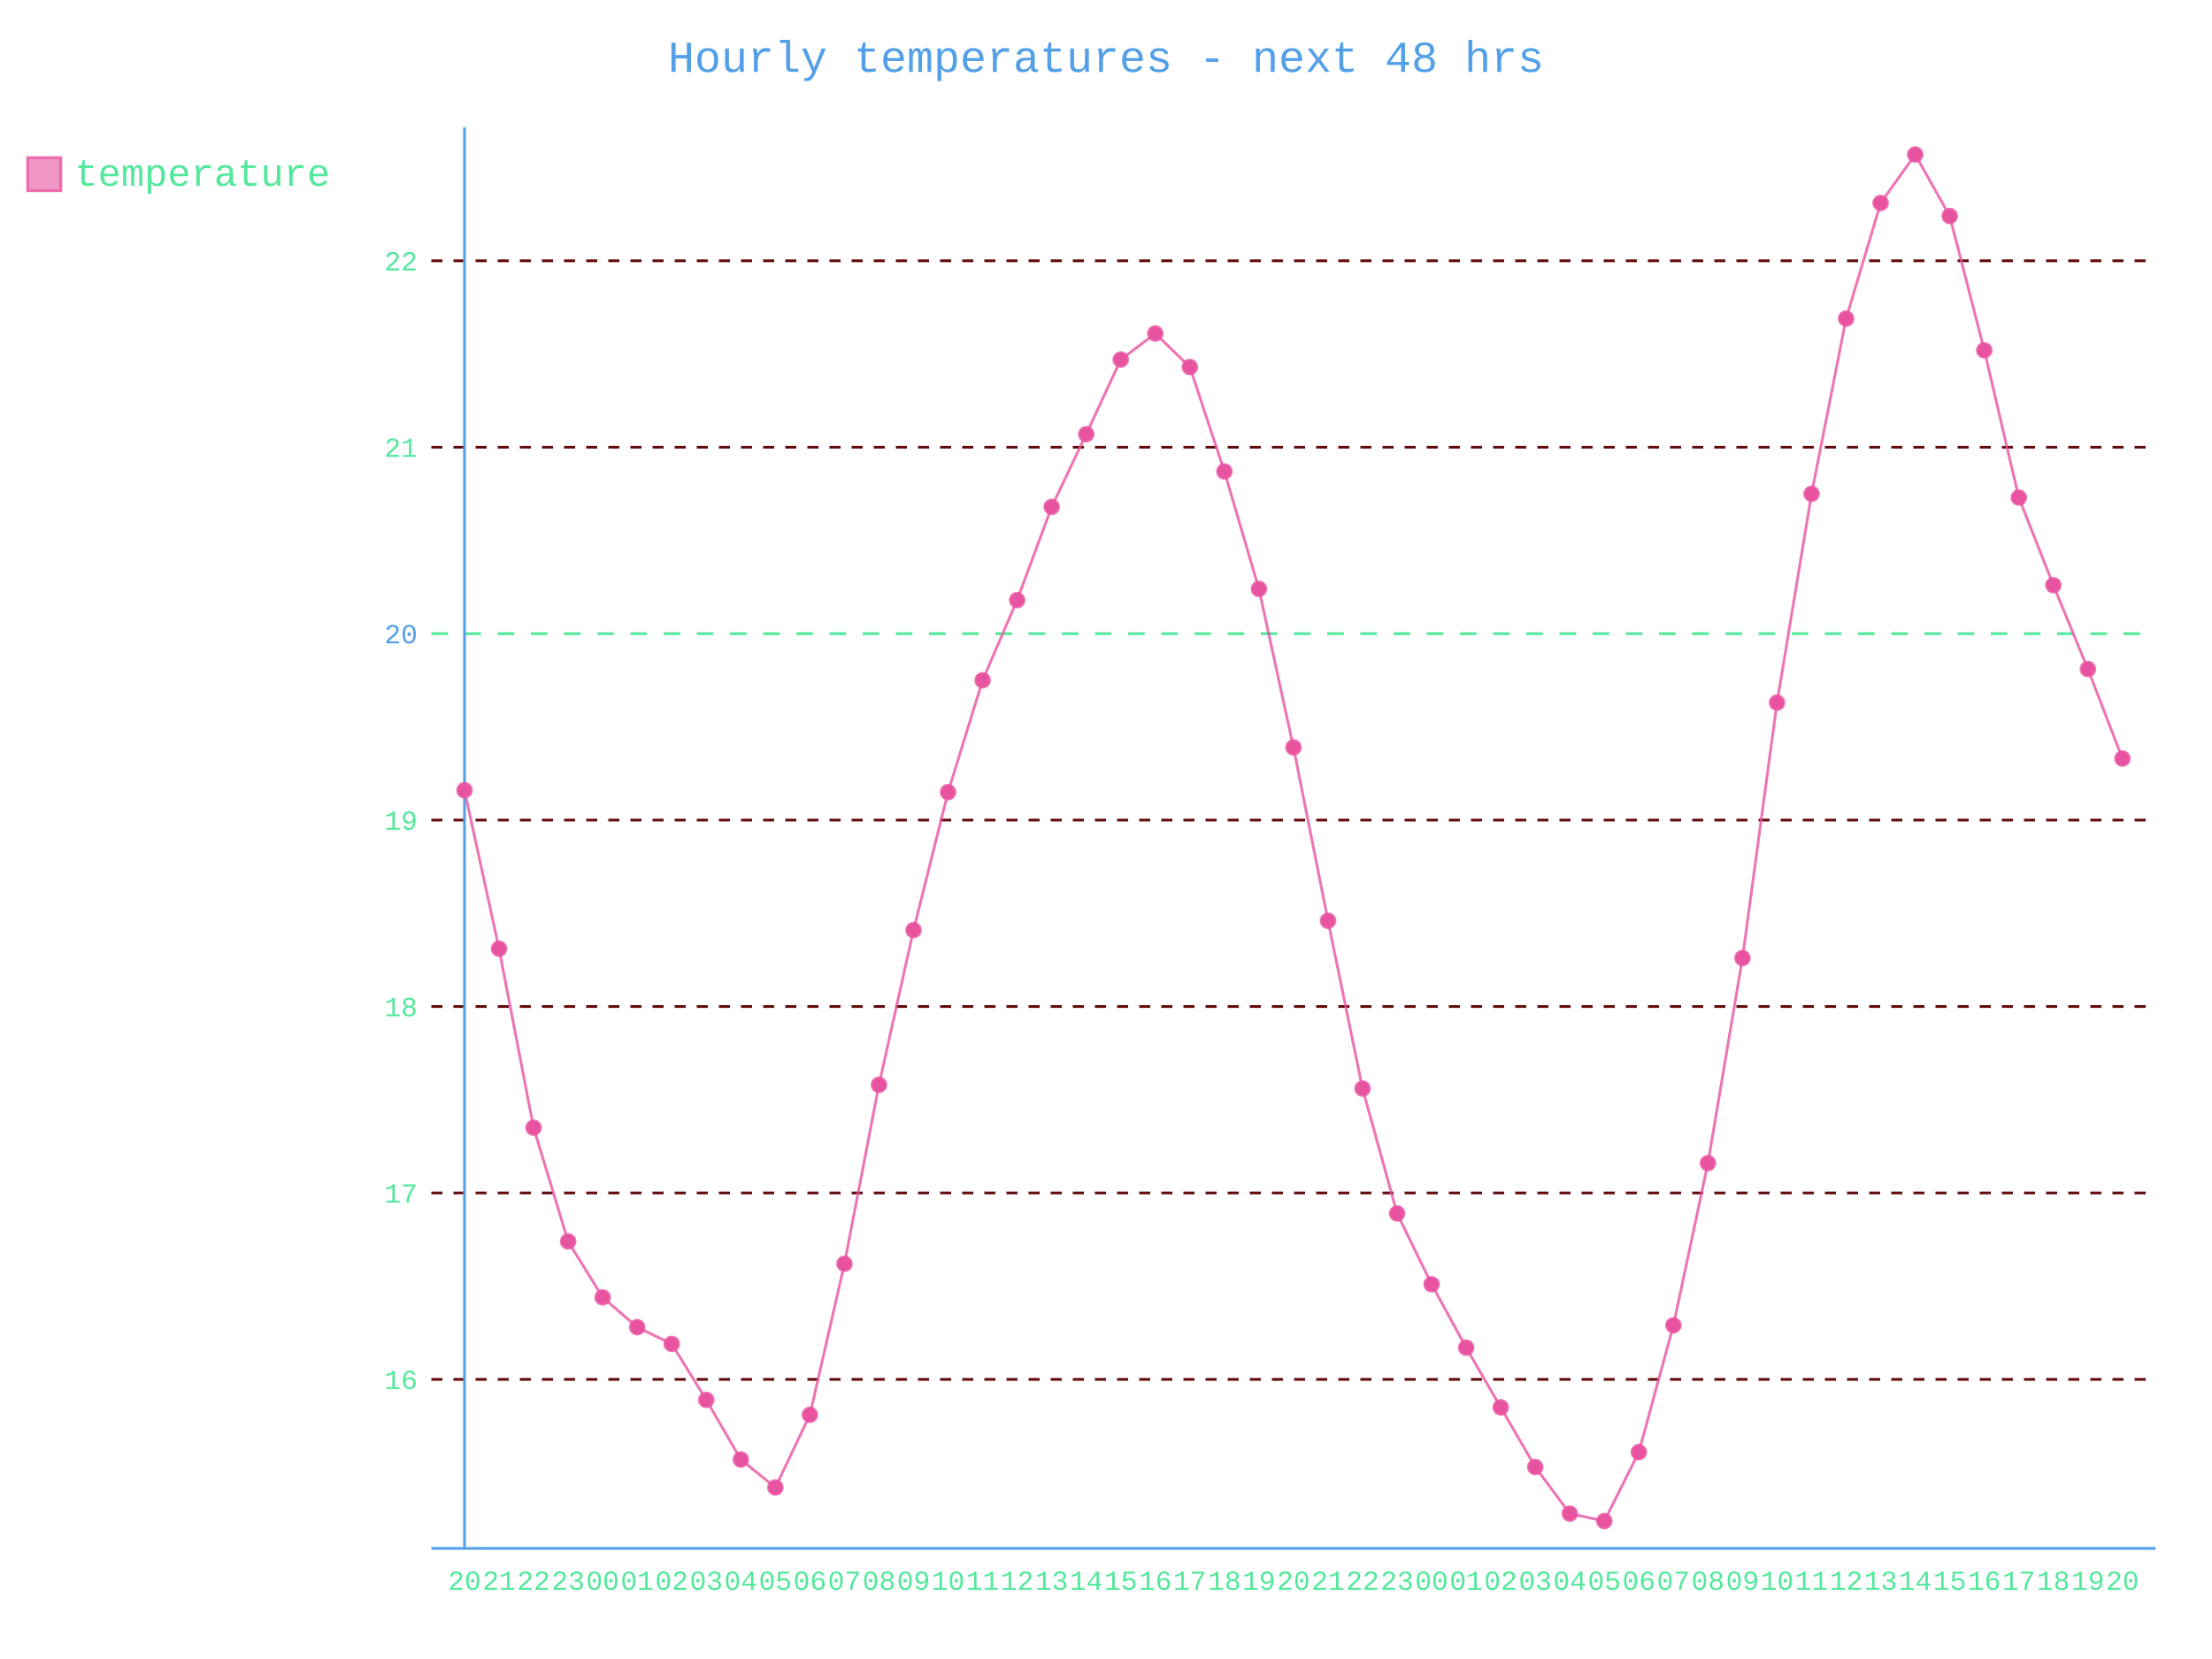
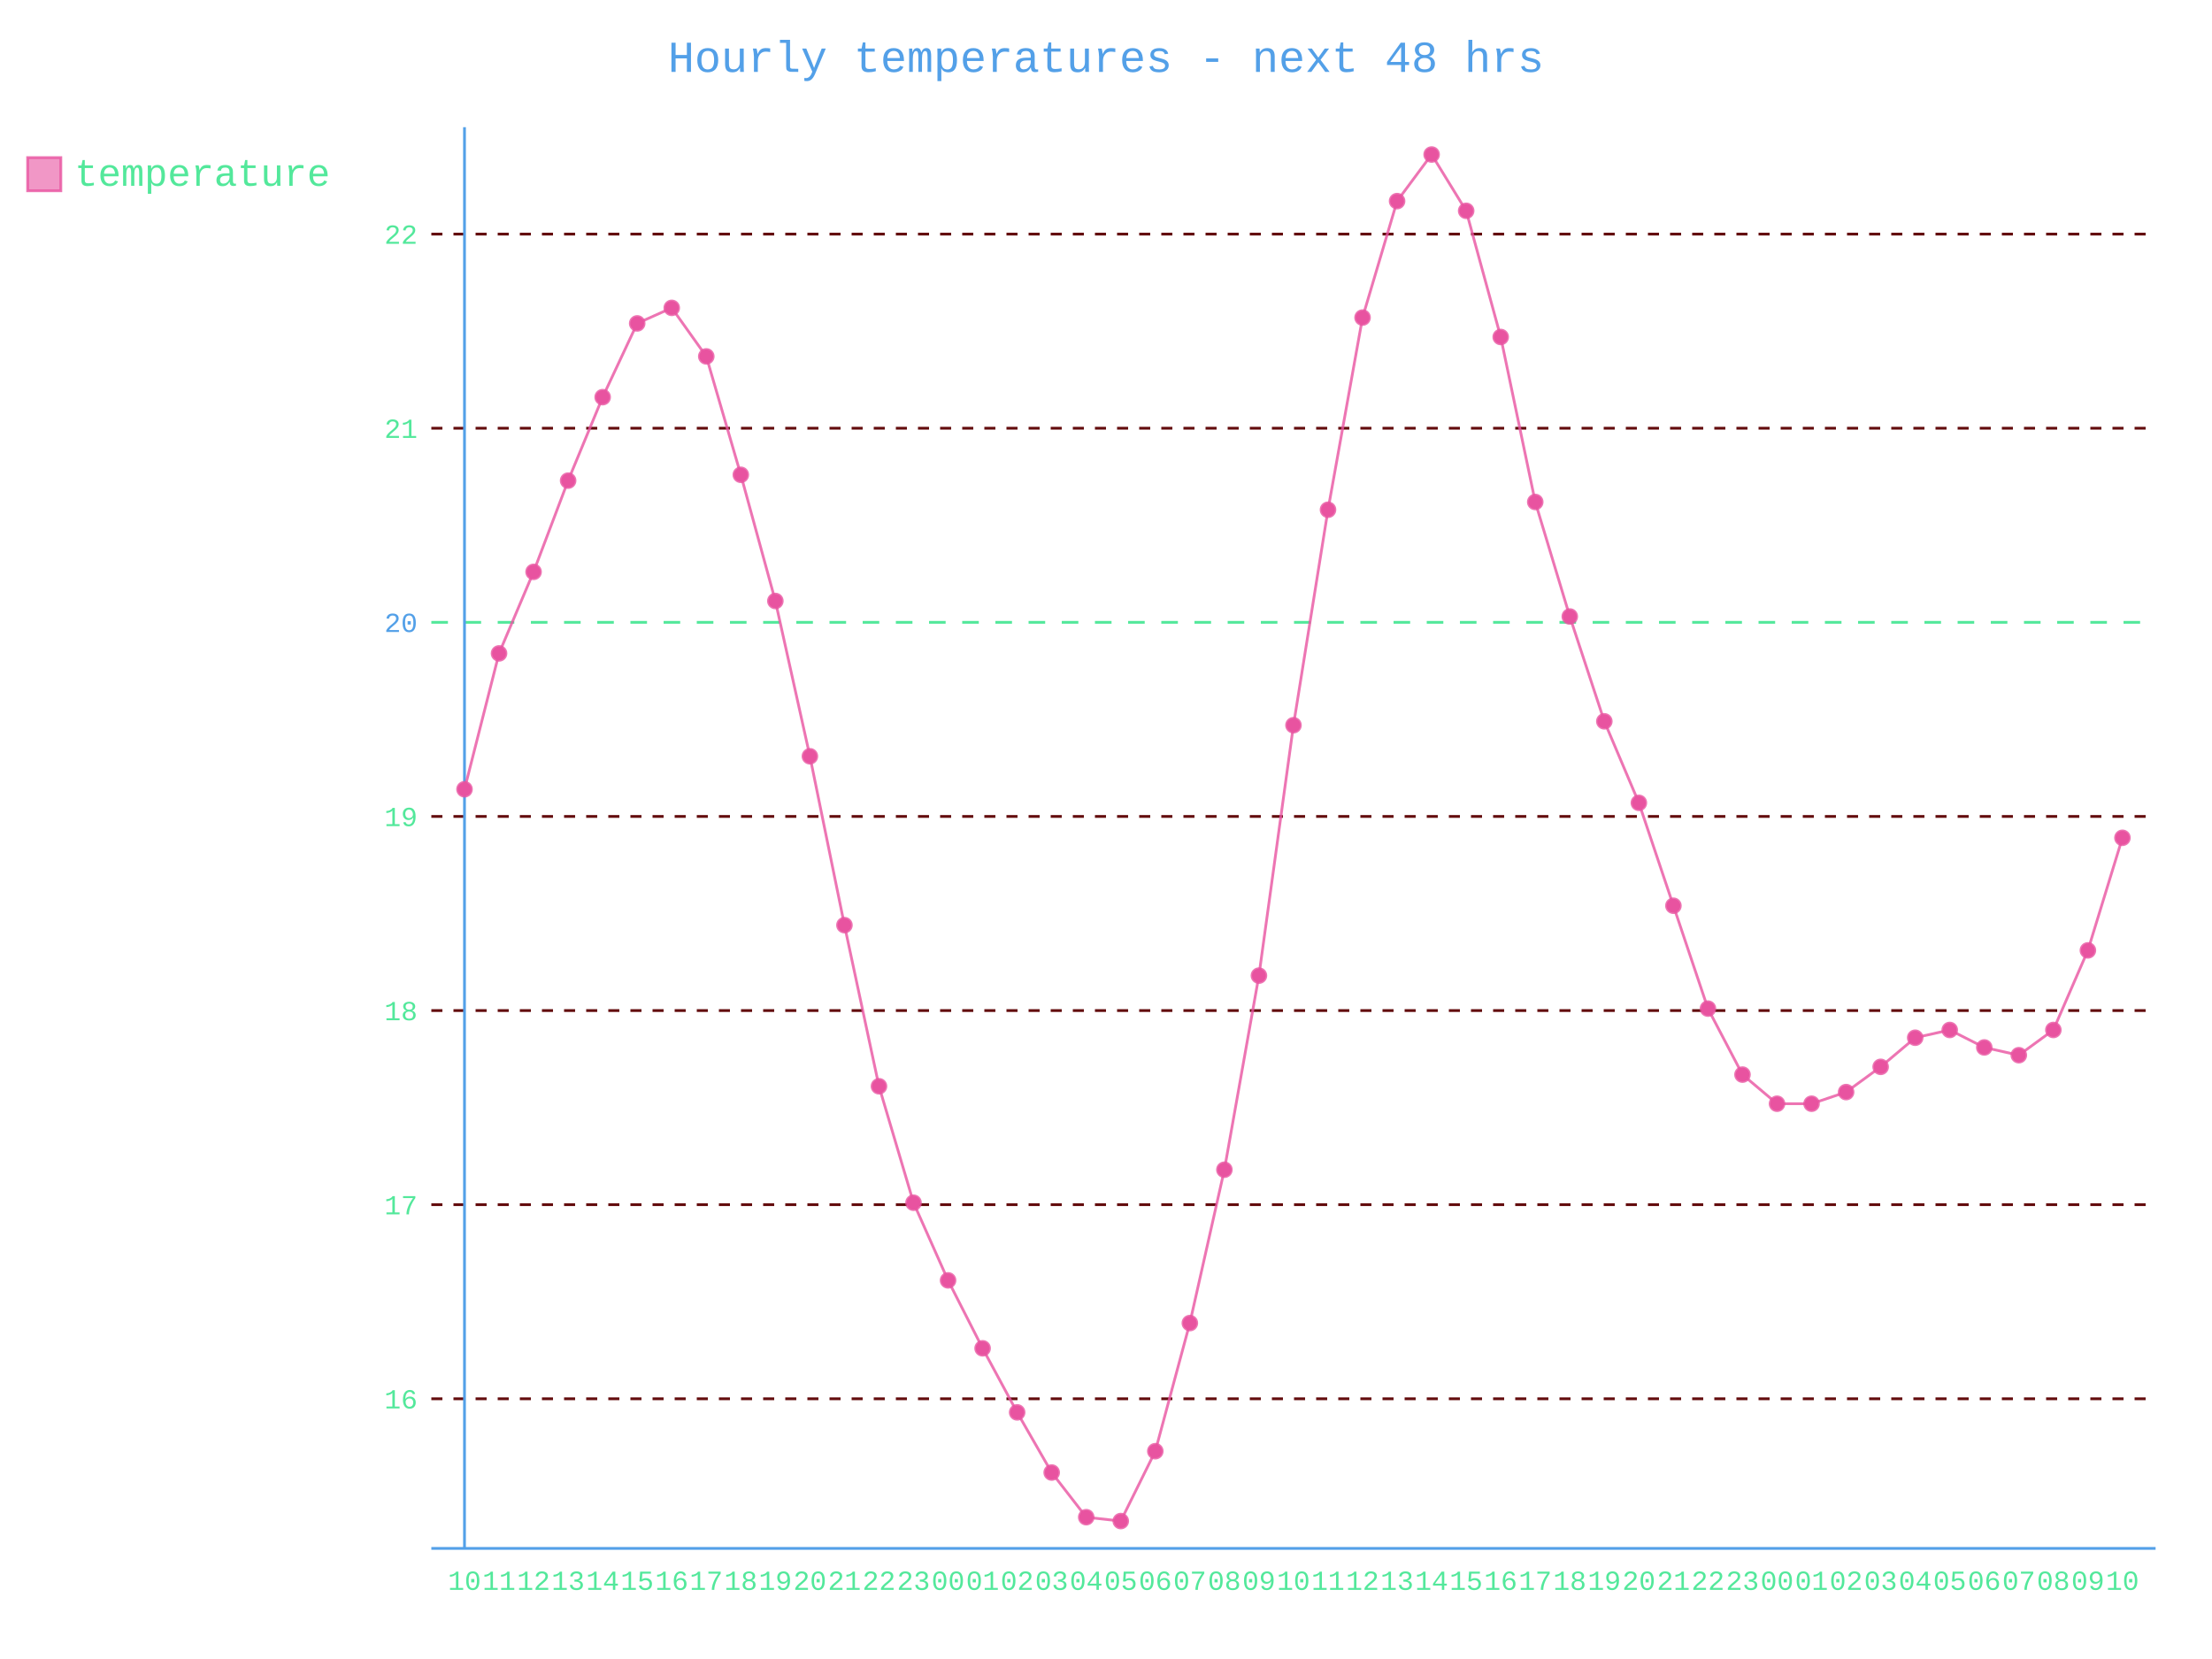
- <svg xmlns="http://www.w3.org/2000/svg" id="chart-6fcbce61-ca15-40e6-beb7-26579271debe" class="pygal-chart" viewBox="0 0 800 600">
+ <svg xmlns="http://www.w3.org/2000/svg" id="chart-06c943b8-2658-475b-988c-6e7b4e72811d" class="pygal-chart" viewBox="0 0 800 600">
  <defs>
-     <style type="text/css">#chart-6fcbce61-ca15-40e6-beb7-26579271debe{-webkit-user-select:none;-webkit-font-smoothing:antialiased;font-family:Consolas,"Liberation Mono",Menlo,Courier,monospace}#chart-6fcbce61-ca15-40e6-beb7-26579271debe .title{font-family:Consolas,"Liberation Mono",Menlo,Courier,monospace;font-size:16px}#chart-6fcbce61-ca15-40e6-beb7-26579271debe .legends .legend text{font-family:Consolas,"Liberation Mono",Menlo,Courier,monospace;font-size:14px}#chart-6fcbce61-ca15-40e6-beb7-26579271debe .axis text{font-family:Consolas,"Liberation Mono",Menlo,Courier,monospace;font-size:10px}#chart-6fcbce61-ca15-40e6-beb7-26579271debe .axis text.major{font-family:Consolas,"Liberation Mono",Menlo,Courier,monospace;font-size:10px}#chart-6fcbce61-ca15-40e6-beb7-26579271debe .text-overlay text.value{font-family:Consolas,"Liberation Mono",Menlo,Courier,monospace;font-size:16px}#chart-6fcbce61-ca15-40e6-beb7-26579271debe .text-overlay text.label{font-family:Consolas,"Liberation Mono",Menlo,Courier,monospace;font-size:10px}#chart-6fcbce61-ca15-40e6-beb7-26579271debe .tooltip{font-family:Consolas,"Liberation Mono",Menlo,Courier,monospace;font-size:14px}#chart-6fcbce61-ca15-40e6-beb7-26579271debe text.no_data{font-family:Consolas,"Liberation Mono",Menlo,Courier,monospace;font-size:64px}
- #chart-6fcbce61-ca15-40e6-beb7-26579271debe{background-color:transparent}#chart-6fcbce61-ca15-40e6-beb7-26579271debe path,#chart-6fcbce61-ca15-40e6-beb7-26579271debe line,#chart-6fcbce61-ca15-40e6-beb7-26579271debe rect,#chart-6fcbce61-ca15-40e6-beb7-26579271debe circle{-webkit-transition:400ms ease-in;-moz-transition:400ms ease-in;transition:400ms ease-in}#chart-6fcbce61-ca15-40e6-beb7-26579271debe .graph &gt; .background{fill:transparent}#chart-6fcbce61-ca15-40e6-beb7-26579271debe .plot &gt; .background{fill:transparent}#chart-6fcbce61-ca15-40e6-beb7-26579271debe .graph{fill:#53E89B}#chart-6fcbce61-ca15-40e6-beb7-26579271debe text.no_data{fill:#53A0E8}#chart-6fcbce61-ca15-40e6-beb7-26579271debe .title{fill:#53A0E8}#chart-6fcbce61-ca15-40e6-beb7-26579271debe .legends .legend text{fill:#53E89B}#chart-6fcbce61-ca15-40e6-beb7-26579271debe .legends .legend:hover text{fill:#53A0E8}#chart-6fcbce61-ca15-40e6-beb7-26579271debe .axis .line{stroke:#53A0E8}#chart-6fcbce61-ca15-40e6-beb7-26579271debe .axis .guide.line{stroke:#630C0D}#chart-6fcbce61-ca15-40e6-beb7-26579271debe .axis .major.line{stroke:#53E89B}#chart-6fcbce61-ca15-40e6-beb7-26579271debe .axis text.major{fill:#53A0E8}#chart-6fcbce61-ca15-40e6-beb7-26579271debe .axis.y .guides:hover .guide.line,#chart-6fcbce61-ca15-40e6-beb7-26579271debe .line-graph .axis.x .guides:hover .guide.line,#chart-6fcbce61-ca15-40e6-beb7-26579271debe .stackedline-graph .axis.x .guides:hover .guide.line,#chart-6fcbce61-ca15-40e6-beb7-26579271debe .xy-graph .axis.x .guides:hover .guide.line{stroke:#53A0E8}#chart-6fcbce61-ca15-40e6-beb7-26579271debe .axis .guides:hover text{fill:#53A0E8}#chart-6fcbce61-ca15-40e6-beb7-26579271debe .reactive{fill-opacity:.6;stroke-opacity:.8}#chart-6fcbce61-ca15-40e6-beb7-26579271debe .ci{stroke:#53E89B}#chart-6fcbce61-ca15-40e6-beb7-26579271debe .reactive.active,#chart-6fcbce61-ca15-40e6-beb7-26579271debe .active .reactive{fill-opacity:.9;stroke-opacity:.9;stroke-width:4}#chart-6fcbce61-ca15-40e6-beb7-26579271debe .ci .reactive.active{stroke-width:1.5}#chart-6fcbce61-ca15-40e6-beb7-26579271debe .series text{fill:#53A0E8}#chart-6fcbce61-ca15-40e6-beb7-26579271debe .tooltip rect{fill:transparent;stroke:#53A0E8;-webkit-transition:opacity 400ms ease-in;-moz-transition:opacity 400ms ease-in;transition:opacity 400ms ease-in}#chart-6fcbce61-ca15-40e6-beb7-26579271debe .tooltip .label{fill:#53E89B}#chart-6fcbce61-ca15-40e6-beb7-26579271debe .tooltip .label{fill:#53E89B}#chart-6fcbce61-ca15-40e6-beb7-26579271debe .tooltip .legend{font-size:.8em;fill:#630C0D}#chart-6fcbce61-ca15-40e6-beb7-26579271debe .tooltip .x_label{font-size:.6em;fill:#53A0E8}#chart-6fcbce61-ca15-40e6-beb7-26579271debe .tooltip .xlink{font-size:.5em;text-decoration:underline}#chart-6fcbce61-ca15-40e6-beb7-26579271debe .tooltip .value{font-size:1.5em}#chart-6fcbce61-ca15-40e6-beb7-26579271debe .bound{font-size:.5em}#chart-6fcbce61-ca15-40e6-beb7-26579271debe .max-value{font-size:.75em;fill:#630C0D}#chart-6fcbce61-ca15-40e6-beb7-26579271debe .map-element{fill:transparent;stroke:#630C0D !important}#chart-6fcbce61-ca15-40e6-beb7-26579271debe .map-element .reactive{fill-opacity:inherit;stroke-opacity:inherit}#chart-6fcbce61-ca15-40e6-beb7-26579271debe .color-0,#chart-6fcbce61-ca15-40e6-beb7-26579271debe .color-0 a:visited{stroke:#E853A0;fill:#E853A0}#chart-6fcbce61-ca15-40e6-beb7-26579271debe .text-overlay .color-0 text{fill:black}
- #chart-6fcbce61-ca15-40e6-beb7-26579271debe text.no_data{text-anchor:middle}#chart-6fcbce61-ca15-40e6-beb7-26579271debe .guide.line{fill:none}#chart-6fcbce61-ca15-40e6-beb7-26579271debe .centered{text-anchor:middle}#chart-6fcbce61-ca15-40e6-beb7-26579271debe .title{text-anchor:middle}#chart-6fcbce61-ca15-40e6-beb7-26579271debe .legends .legend text{fill-opacity:1}#chart-6fcbce61-ca15-40e6-beb7-26579271debe .axis.x text{text-anchor:middle}#chart-6fcbce61-ca15-40e6-beb7-26579271debe .axis.x:not(.web) text[transform]{text-anchor:start}#chart-6fcbce61-ca15-40e6-beb7-26579271debe .axis.x:not(.web) text[transform].backwards{text-anchor:end}#chart-6fcbce61-ca15-40e6-beb7-26579271debe .axis.y text{text-anchor:end}#chart-6fcbce61-ca15-40e6-beb7-26579271debe .axis.y text[transform].backwards{text-anchor:start}#chart-6fcbce61-ca15-40e6-beb7-26579271debe .axis.y2 text{text-anchor:start}#chart-6fcbce61-ca15-40e6-beb7-26579271debe .axis.y2 text[transform].backwards{text-anchor:end}#chart-6fcbce61-ca15-40e6-beb7-26579271debe .axis .guide.line{stroke-dasharray:4,4}#chart-6fcbce61-ca15-40e6-beb7-26579271debe .axis .major.guide.line{stroke-dasharray:6,6}#chart-6fcbce61-ca15-40e6-beb7-26579271debe .horizontal .axis.y .guide.line,#chart-6fcbce61-ca15-40e6-beb7-26579271debe .horizontal .axis.y2 .guide.line,#chart-6fcbce61-ca15-40e6-beb7-26579271debe .vertical .axis.x .guide.line{opacity:0}#chart-6fcbce61-ca15-40e6-beb7-26579271debe .horizontal .axis.always_show .guide.line,#chart-6fcbce61-ca15-40e6-beb7-26579271debe .vertical .axis.always_show .guide.line{opacity:1 !important}#chart-6fcbce61-ca15-40e6-beb7-26579271debe .axis.y .guides:hover .guide.line,#chart-6fcbce61-ca15-40e6-beb7-26579271debe .axis.y2 .guides:hover .guide.line,#chart-6fcbce61-ca15-40e6-beb7-26579271debe .axis.x .guides:hover .guide.line{opacity:1}#chart-6fcbce61-ca15-40e6-beb7-26579271debe .axis .guides:hover text{opacity:1}#chart-6fcbce61-ca15-40e6-beb7-26579271debe .nofill{fill:none}#chart-6fcbce61-ca15-40e6-beb7-26579271debe .subtle-fill{fill-opacity:.2}#chart-6fcbce61-ca15-40e6-beb7-26579271debe .dot{stroke-width:1px;fill-opacity:1}#chart-6fcbce61-ca15-40e6-beb7-26579271debe .dot.active{stroke-width:5px}#chart-6fcbce61-ca15-40e6-beb7-26579271debe .dot.negative{fill:transparent}#chart-6fcbce61-ca15-40e6-beb7-26579271debe text,#chart-6fcbce61-ca15-40e6-beb7-26579271debe tspan{stroke:none !important}#chart-6fcbce61-ca15-40e6-beb7-26579271debe .series text.active{opacity:1}#chart-6fcbce61-ca15-40e6-beb7-26579271debe .tooltip rect{fill-opacity:.95;stroke-width:.5}#chart-6fcbce61-ca15-40e6-beb7-26579271debe .tooltip text{fill-opacity:1}#chart-6fcbce61-ca15-40e6-beb7-26579271debe .showable{visibility:hidden}#chart-6fcbce61-ca15-40e6-beb7-26579271debe .showable.shown{visibility:visible}#chart-6fcbce61-ca15-40e6-beb7-26579271debe .gauge-background{fill:rgba(229,229,229,1);stroke:none}#chart-6fcbce61-ca15-40e6-beb7-26579271debe .bg-lines{stroke:transparent;stroke-width:2px}</style>
+     <style type="text/css">#chart-06c943b8-2658-475b-988c-6e7b4e72811d{-webkit-user-select:none;-webkit-font-smoothing:antialiased;font-family:Consolas,"Liberation Mono",Menlo,Courier,monospace}#chart-06c943b8-2658-475b-988c-6e7b4e72811d .title{font-family:Consolas,"Liberation Mono",Menlo,Courier,monospace;font-size:16px}#chart-06c943b8-2658-475b-988c-6e7b4e72811d .legends .legend text{font-family:Consolas,"Liberation Mono",Menlo,Courier,monospace;font-size:14px}#chart-06c943b8-2658-475b-988c-6e7b4e72811d .axis text{font-family:Consolas,"Liberation Mono",Menlo,Courier,monospace;font-size:10px}#chart-06c943b8-2658-475b-988c-6e7b4e72811d .axis text.major{font-family:Consolas,"Liberation Mono",Menlo,Courier,monospace;font-size:10px}#chart-06c943b8-2658-475b-988c-6e7b4e72811d .text-overlay text.value{font-family:Consolas,"Liberation Mono",Menlo,Courier,monospace;font-size:16px}#chart-06c943b8-2658-475b-988c-6e7b4e72811d .text-overlay text.label{font-family:Consolas,"Liberation Mono",Menlo,Courier,monospace;font-size:10px}#chart-06c943b8-2658-475b-988c-6e7b4e72811d .tooltip{font-family:Consolas,"Liberation Mono",Menlo,Courier,monospace;font-size:14px}#chart-06c943b8-2658-475b-988c-6e7b4e72811d text.no_data{font-family:Consolas,"Liberation Mono",Menlo,Courier,monospace;font-size:64px}
+ #chart-06c943b8-2658-475b-988c-6e7b4e72811d{background-color:transparent}#chart-06c943b8-2658-475b-988c-6e7b4e72811d path,#chart-06c943b8-2658-475b-988c-6e7b4e72811d line,#chart-06c943b8-2658-475b-988c-6e7b4e72811d rect,#chart-06c943b8-2658-475b-988c-6e7b4e72811d circle{-webkit-transition:400ms ease-in;-moz-transition:400ms ease-in;transition:400ms ease-in}#chart-06c943b8-2658-475b-988c-6e7b4e72811d .graph &gt; .background{fill:transparent}#chart-06c943b8-2658-475b-988c-6e7b4e72811d .plot &gt; .background{fill:transparent}#chart-06c943b8-2658-475b-988c-6e7b4e72811d .graph{fill:#53E89B}#chart-06c943b8-2658-475b-988c-6e7b4e72811d text.no_data{fill:#53A0E8}#chart-06c943b8-2658-475b-988c-6e7b4e72811d .title{fill:#53A0E8}#chart-06c943b8-2658-475b-988c-6e7b4e72811d .legends .legend text{fill:#53E89B}#chart-06c943b8-2658-475b-988c-6e7b4e72811d .legends .legend:hover text{fill:#53A0E8}#chart-06c943b8-2658-475b-988c-6e7b4e72811d .axis .line{stroke:#53A0E8}#chart-06c943b8-2658-475b-988c-6e7b4e72811d .axis .guide.line{stroke:#630C0D}#chart-06c943b8-2658-475b-988c-6e7b4e72811d .axis .major.line{stroke:#53E89B}#chart-06c943b8-2658-475b-988c-6e7b4e72811d .axis text.major{fill:#53A0E8}#chart-06c943b8-2658-475b-988c-6e7b4e72811d .axis.y .guides:hover .guide.line,#chart-06c943b8-2658-475b-988c-6e7b4e72811d .line-graph .axis.x .guides:hover .guide.line,#chart-06c943b8-2658-475b-988c-6e7b4e72811d .stackedline-graph .axis.x .guides:hover .guide.line,#chart-06c943b8-2658-475b-988c-6e7b4e72811d .xy-graph .axis.x .guides:hover .guide.line{stroke:#53A0E8}#chart-06c943b8-2658-475b-988c-6e7b4e72811d .axis .guides:hover text{fill:#53A0E8}#chart-06c943b8-2658-475b-988c-6e7b4e72811d .reactive{fill-opacity:.6;stroke-opacity:.8}#chart-06c943b8-2658-475b-988c-6e7b4e72811d .ci{stroke:#53E89B}#chart-06c943b8-2658-475b-988c-6e7b4e72811d .reactive.active,#chart-06c943b8-2658-475b-988c-6e7b4e72811d .active .reactive{fill-opacity:.9;stroke-opacity:.9;stroke-width:4}#chart-06c943b8-2658-475b-988c-6e7b4e72811d .ci .reactive.active{stroke-width:1.5}#chart-06c943b8-2658-475b-988c-6e7b4e72811d .series text{fill:#53A0E8}#chart-06c943b8-2658-475b-988c-6e7b4e72811d .tooltip rect{fill:transparent;stroke:#53A0E8;-webkit-transition:opacity 400ms ease-in;-moz-transition:opacity 400ms ease-in;transition:opacity 400ms ease-in}#chart-06c943b8-2658-475b-988c-6e7b4e72811d .tooltip .label{fill:#53E89B}#chart-06c943b8-2658-475b-988c-6e7b4e72811d .tooltip .label{fill:#53E89B}#chart-06c943b8-2658-475b-988c-6e7b4e72811d .tooltip .legend{font-size:.8em;fill:#630C0D}#chart-06c943b8-2658-475b-988c-6e7b4e72811d .tooltip .x_label{font-size:.6em;fill:#53A0E8}#chart-06c943b8-2658-475b-988c-6e7b4e72811d .tooltip .xlink{font-size:.5em;text-decoration:underline}#chart-06c943b8-2658-475b-988c-6e7b4e72811d .tooltip .value{font-size:1.5em}#chart-06c943b8-2658-475b-988c-6e7b4e72811d .bound{font-size:.5em}#chart-06c943b8-2658-475b-988c-6e7b4e72811d .max-value{font-size:.75em;fill:#630C0D}#chart-06c943b8-2658-475b-988c-6e7b4e72811d .map-element{fill:transparent;stroke:#630C0D !important}#chart-06c943b8-2658-475b-988c-6e7b4e72811d .map-element .reactive{fill-opacity:inherit;stroke-opacity:inherit}#chart-06c943b8-2658-475b-988c-6e7b4e72811d .color-0,#chart-06c943b8-2658-475b-988c-6e7b4e72811d .color-0 a:visited{stroke:#E853A0;fill:#E853A0}#chart-06c943b8-2658-475b-988c-6e7b4e72811d .text-overlay .color-0 text{fill:black}
+ #chart-06c943b8-2658-475b-988c-6e7b4e72811d text.no_data{text-anchor:middle}#chart-06c943b8-2658-475b-988c-6e7b4e72811d .guide.line{fill:none}#chart-06c943b8-2658-475b-988c-6e7b4e72811d .centered{text-anchor:middle}#chart-06c943b8-2658-475b-988c-6e7b4e72811d .title{text-anchor:middle}#chart-06c943b8-2658-475b-988c-6e7b4e72811d .legends .legend text{fill-opacity:1}#chart-06c943b8-2658-475b-988c-6e7b4e72811d .axis.x text{text-anchor:middle}#chart-06c943b8-2658-475b-988c-6e7b4e72811d .axis.x:not(.web) text[transform]{text-anchor:start}#chart-06c943b8-2658-475b-988c-6e7b4e72811d .axis.x:not(.web) text[transform].backwards{text-anchor:end}#chart-06c943b8-2658-475b-988c-6e7b4e72811d .axis.y text{text-anchor:end}#chart-06c943b8-2658-475b-988c-6e7b4e72811d .axis.y text[transform].backwards{text-anchor:start}#chart-06c943b8-2658-475b-988c-6e7b4e72811d .axis.y2 text{text-anchor:start}#chart-06c943b8-2658-475b-988c-6e7b4e72811d .axis.y2 text[transform].backwards{text-anchor:end}#chart-06c943b8-2658-475b-988c-6e7b4e72811d .axis .guide.line{stroke-dasharray:4,4}#chart-06c943b8-2658-475b-988c-6e7b4e72811d .axis .major.guide.line{stroke-dasharray:6,6}#chart-06c943b8-2658-475b-988c-6e7b4e72811d .horizontal .axis.y .guide.line,#chart-06c943b8-2658-475b-988c-6e7b4e72811d .horizontal .axis.y2 .guide.line,#chart-06c943b8-2658-475b-988c-6e7b4e72811d .vertical .axis.x .guide.line{opacity:0}#chart-06c943b8-2658-475b-988c-6e7b4e72811d .horizontal .axis.always_show .guide.line,#chart-06c943b8-2658-475b-988c-6e7b4e72811d .vertical .axis.always_show .guide.line{opacity:1 !important}#chart-06c943b8-2658-475b-988c-6e7b4e72811d .axis.y .guides:hover .guide.line,#chart-06c943b8-2658-475b-988c-6e7b4e72811d .axis.y2 .guides:hover .guide.line,#chart-06c943b8-2658-475b-988c-6e7b4e72811d .axis.x .guides:hover .guide.line{opacity:1}#chart-06c943b8-2658-475b-988c-6e7b4e72811d .axis .guides:hover text{opacity:1}#chart-06c943b8-2658-475b-988c-6e7b4e72811d .nofill{fill:none}#chart-06c943b8-2658-475b-988c-6e7b4e72811d .subtle-fill{fill-opacity:.2}#chart-06c943b8-2658-475b-988c-6e7b4e72811d .dot{stroke-width:1px;fill-opacity:1}#chart-06c943b8-2658-475b-988c-6e7b4e72811d .dot.active{stroke-width:5px}#chart-06c943b8-2658-475b-988c-6e7b4e72811d .dot.negative{fill:transparent}#chart-06c943b8-2658-475b-988c-6e7b4e72811d text,#chart-06c943b8-2658-475b-988c-6e7b4e72811d tspan{stroke:none !important}#chart-06c943b8-2658-475b-988c-6e7b4e72811d .series text.active{opacity:1}#chart-06c943b8-2658-475b-988c-6e7b4e72811d .tooltip rect{fill-opacity:.95;stroke-width:.5}#chart-06c943b8-2658-475b-988c-6e7b4e72811d .tooltip text{fill-opacity:1}#chart-06c943b8-2658-475b-988c-6e7b4e72811d .showable{visibility:hidden}#chart-06c943b8-2658-475b-988c-6e7b4e72811d .showable.shown{visibility:visible}#chart-06c943b8-2658-475b-988c-6e7b4e72811d .gauge-background{fill:rgba(229,229,229,1);stroke:none}#chart-06c943b8-2658-475b-988c-6e7b4e72811d .bg-lines{stroke:transparent;stroke-width:2px}</style>
  </defs>
  <g class="graph line-graph vertical">
    <rect class="background" height="600" width="800" x="0" y="0" />
    <g class="plot" transform="translate(156, 46)">
      <rect class="background" height="514" width="623.6" x="0" y="0" />
      <g class="axis y always_show">
        <path class="line" d="M0 514 h623.6" />
        <g class="guides">
-           <path class="guide line" d="M0 452.872 h623.6" />
-           <text class="" x="-5" y="456.372">16</text>
-         </g>
-         <g class="guides">
-           <path class="guide line" d="M0 385.446 h623.6" />
-           <text class="" x="-5" y="388.946">17</text>
-         </g>
-         <g class="guides">
-           <path class="guide line" d="M0 318.02 h623.6" />
-           <text class="" x="-5" y="321.52">18</text>
-         </g>
-         <g class="guides">
-           <path class="guide line" d="M0 250.595 h623.6" />
-           <text class="" x="-5" y="254.095">19</text>
-         </g>
-         <g class="guides">
-           <path class="major guide line" d="M0 183.169 h623.6" />
-           <text class="major" x="-5" y="186.669">20</text>
-         </g>
-         <g class="guides">
-           <path class="guide line" d="M0 115.743 h623.6" />
-           <text class="" x="-5" y="119.243">21</text>
-         </g>
-         <g class="guides">
-           <path class="guide line" d="M0 48.317 h623.6" />
-           <text class="" x="-5" y="51.817">22</text>
+           <path class="guide line" d="M0 459.887 h623.6" />
+           <text class="" x="-5" y="463.387">16</text>
+         </g>
+         <g class="guides">
+           <path class="guide line" d="M0 389.684 h623.6" />
+           <text class="" x="-5" y="393.184">17</text>
+         </g>
+         <g class="guides">
+           <path class="guide line" d="M0 319.481 h623.6" />
+           <text class="" x="-5" y="322.981">18</text>
+         </g>
+         <g class="guides">
+           <path class="guide line" d="M0 249.278 h623.6" />
+           <text class="" x="-5" y="252.778">19</text>
+         </g>
+         <g class="guides">
+           <path class="major guide line" d="M0 179.074 h623.6" />
+           <text class="major" x="-5" y="182.574">20</text>
+         </g>
+         <g class="guides">
+           <path class="guide line" d="M0 108.871 h623.6" />
+           <text class="" x="-5" y="112.371">21</text>
+         </g>
+         <g class="guides">
+           <path class="guide line" d="M0 38.668 h623.6" />
+           <text class="" x="-5" y="42.168">22</text>
        </g>
      </g>
      <g class="axis x">
        <g class="guides">
          <path class="line" d="M11.992 0 v514" />
-           <text class="" x="11.992" y="529.0">20</text>
+           <text class="" x="11.992" y="529.0">10</text>
        </g>
        <g class="guides">
          <path class="guide line" d="M24.484 0 v514" />
-           <text class="" x="24.484" y="529.0">21</text>
+           <text class="" x="24.484" y="529.0">11</text>
        </g>
        <g class="guides">
          <path class="guide line" d="M36.976 0 v514" />
-           <text class="" x="36.976" y="529.0">22</text>
+           <text class="" x="36.976" y="529.0">12</text>
        </g>
        <g class="guides">
          <path class="guide line" d="M49.468 0 v514" />
-           <text class="" x="49.468" y="529.0">23</text>
+           <text class="" x="49.468" y="529.0">13</text>
        </g>
        <g class="guides">
          <path class="guide line" d="M61.96 0 v514" />
-           <text class="" x="61.96" y="529.0">00</text>
+           <text class="" x="61.96" y="529.0">14</text>
        </g>
        <g class="guides">
          <path class="guide line" d="M74.452 0 v514" />
-           <text class="" x="74.452" y="529.0">01</text>
+           <text class="" x="74.452" y="529.0">15</text>
        </g>
        <g class="guides">
          <path class="guide line" d="M86.944 0 v514" />
-           <text class="" x="86.944" y="529.0">02</text>
+           <text class="" x="86.944" y="529.0">16</text>
        </g>
        <g class="guides">
          <path class="guide line" d="M99.436 0 v514" />
-           <text class="" x="99.436" y="529.0">03</text>
+           <text class="" x="99.436" y="529.0">17</text>
        </g>
        <g class="guides">
          <path class="guide line" d="M111.928 0 v514" />
-           <text class="" x="111.928" y="529.0">04</text>
+           <text class="" x="111.928" y="529.0">18</text>
        </g>
        <g class="guides">
          <path class="guide line" d="M124.42 0 v514" />
-           <text class="" x="124.42" y="529.0">05</text>
+           <text class="" x="124.42" y="529.0">19</text>
        </g>
        <g class="guides">
          <path class="guide line" d="M136.912 0 v514" />
-           <text class="" x="136.912" y="529.0">06</text>
+           <text class="" x="136.912" y="529.0">20</text>
        </g>
        <g class="guides">
          <path class="guide line" d="M149.404 0 v514" />
-           <text class="" x="149.404" y="529.0">07</text>
+           <text class="" x="149.404" y="529.0">21</text>
        </g>
        <g class="guides">
          <path class="guide line" d="M161.896 0 v514" />
-           <text class="" x="161.896" y="529.0">08</text>
+           <text class="" x="161.896" y="529.0">22</text>
        </g>
        <g class="guides">
          <path class="guide line" d="M174.388 0 v514" />
-           <text class="" x="174.388" y="529.0">09</text>
+           <text class="" x="174.388" y="529.0">23</text>
        </g>
        <g class="guides">
          <path class="guide line" d="M186.88 0 v514" />
-           <text class="" x="186.88" y="529.0">10</text>
+           <text class="" x="186.88" y="529.0">00</text>
        </g>
        <g class="guides">
          <path class="guide line" d="M199.372 0 v514" />
-           <text class="" x="199.372" y="529.0">11</text>
+           <text class="" x="199.372" y="529.0">01</text>
        </g>
        <g class="guides">
          <path class="guide line" d="M211.864 0 v514" />
-           <text class="" x="211.864" y="529.0">12</text>
+           <text class="" x="211.864" y="529.0">02</text>
        </g>
        <g class="guides">
          <path class="guide line" d="M224.356 0 v514" />
-           <text class="" x="224.356" y="529.0">13</text>
+           <text class="" x="224.356" y="529.0">03</text>
        </g>
        <g class="guides">
          <path class="guide line" d="M236.848 0 v514" />
-           <text class="" x="236.848" y="529.0">14</text>
+           <text class="" x="236.848" y="529.0">04</text>
        </g>
        <g class="guides">
          <path class="guide line" d="M249.34 0 v514" />
-           <text class="" x="249.34" y="529.0">15</text>
+           <text class="" x="249.34" y="529.0">05</text>
        </g>
        <g class="guides">
          <path class="guide line" d="M261.832 0 v514" />
-           <text class="" x="261.832" y="529.0">16</text>
+           <text class="" x="261.832" y="529.0">06</text>
        </g>
        <g class="guides">
          <path class="guide line" d="M274.324 0 v514" />
-           <text class="" x="274.324" y="529.0">17</text>
+           <text class="" x="274.324" y="529.0">07</text>
        </g>
        <g class="guides">
          <path class="guide line" d="M286.816 0 v514" />
-           <text class="" x="286.816" y="529.0">18</text>
+           <text class="" x="286.816" y="529.0">08</text>
        </g>
        <g class="guides">
          <path class="guide line" d="M299.308 0 v514" />
-           <text class="" x="299.308" y="529.0">19</text>
+           <text class="" x="299.308" y="529.0">09</text>
        </g>
        <g class="guides">
          <path class="guide line" d="M311.8 0 v514" />
-           <text class="" x="311.8" y="529.0">20</text>
+           <text class="" x="311.8" y="529.0">10</text>
        </g>
        <g class="guides">
          <path class="guide line" d="M324.292 0 v514" />
-           <text class="" x="324.292" y="529.0">21</text>
+           <text class="" x="324.292" y="529.0">11</text>
        </g>
        <g class="guides">
          <path class="guide line" d="M336.784 0 v514" />
-           <text class="" x="336.784" y="529.0">22</text>
+           <text class="" x="336.784" y="529.0">12</text>
        </g>
        <g class="guides">
          <path class="guide line" d="M349.276 0 v514" />
-           <text class="" x="349.276" y="529.0">23</text>
+           <text class="" x="349.276" y="529.0">13</text>
        </g>
        <g class="guides">
          <path class="guide line" d="M361.768 0 v514" />
-           <text class="" x="361.768" y="529.0">00</text>
+           <text class="" x="361.768" y="529.0">14</text>
        </g>
        <g class="guides">
          <path class="guide line" d="M374.26 0 v514" />
-           <text class="" x="374.26" y="529.0">01</text>
+           <text class="" x="374.26" y="529.0">15</text>
        </g>
        <g class="guides">
          <path class="guide line" d="M386.752 0 v514" />
-           <text class="" x="386.752" y="529.0">02</text>
+           <text class="" x="386.752" y="529.0">16</text>
        </g>
        <g class="guides">
          <path class="guide line" d="M399.244 0 v514" />
-           <text class="" x="399.244" y="529.0">03</text>
+           <text class="" x="399.244" y="529.0">17</text>
        </g>
        <g class="guides">
          <path class="guide line" d="M411.736 0 v514" />
-           <text class="" x="411.736" y="529.0">04</text>
+           <text class="" x="411.736" y="529.0">18</text>
        </g>
        <g class="guides">
          <path class="guide line" d="M424.228 0 v514" />
-           <text class="" x="424.228" y="529.0">05</text>
+           <text class="" x="424.228" y="529.0">19</text>
        </g>
        <g class="guides">
          <path class="guide line" d="M436.72 0 v514" />
-           <text class="" x="436.72" y="529.0">06</text>
+           <text class="" x="436.72" y="529.0">20</text>
        </g>
        <g class="guides">
          <path class="guide line" d="M449.212 0 v514" />
-           <text class="" x="449.212" y="529.0">07</text>
+           <text class="" x="449.212" y="529.0">21</text>
        </g>
        <g class="guides">
          <path class="guide line" d="M461.704 0 v514" />
-           <text class="" x="461.704" y="529.0">08</text>
+           <text class="" x="461.704" y="529.0">22</text>
        </g>
        <g class="guides">
          <path class="guide line" d="M474.196 0 v514" />
-           <text class="" x="474.196" y="529.0">09</text>
+           <text class="" x="474.196" y="529.0">23</text>
        </g>
        <g class="guides">
          <path class="guide line" d="M486.688 0 v514" />
-           <text class="" x="486.688" y="529.0">10</text>
+           <text class="" x="486.688" y="529.0">00</text>
        </g>
        <g class="guides">
          <path class="guide line" d="M499.18 0 v514" />
-           <text class="" x="499.18" y="529.0">11</text>
+           <text class="" x="499.18" y="529.0">01</text>
        </g>
        <g class="guides">
          <path class="guide line" d="M511.672 0 v514" />
-           <text class="" x="511.672" y="529.0">12</text>
+           <text class="" x="511.672" y="529.0">02</text>
        </g>
        <g class="guides">
          <path class="guide line" d="M524.164 0 v514" />
-           <text class="" x="524.164" y="529.0">13</text>
+           <text class="" x="524.164" y="529.0">03</text>
        </g>
        <g class="guides">
          <path class="guide line" d="M536.656 0 v514" />
-           <text class="" x="536.656" y="529.0">14</text>
+           <text class="" x="536.656" y="529.0">04</text>
        </g>
        <g class="guides">
          <path class="guide line" d="M549.148 0 v514" />
-           <text class="" x="549.148" y="529.0">15</text>
+           <text class="" x="549.148" y="529.0">05</text>
        </g>
        <g class="guides">
          <path class="guide line" d="M561.64 0 v514" />
-           <text class="" x="561.64" y="529.0">16</text>
+           <text class="" x="561.64" y="529.0">06</text>
        </g>
        <g class="guides">
          <path class="guide line" d="M574.132 0 v514" />
-           <text class="" x="574.132" y="529.0">17</text>
+           <text class="" x="574.132" y="529.0">07</text>
        </g>
        <g class="guides">
          <path class="guide line" d="M586.624 0 v514" />
-           <text class="" x="586.624" y="529.0">18</text>
+           <text class="" x="586.624" y="529.0">08</text>
        </g>
        <g class="guides">
          <path class="guide line" d="M599.116 0 v514" />
-           <text class="" x="599.116" y="529.0">19</text>
+           <text class="" x="599.116" y="529.0">09</text>
        </g>
        <g class="guides">
          <path class="guide line" d="M611.608 0 v514" />
-           <text class="" x="611.608" y="529.0">20</text>
+           <text class="" x="611.608" y="529.0">10</text>
        </g>
      </g>
      <g class="series serie-0 color-0">
-         <path class="line reactive nofill" d="M11.992 239.806 L24.484 297.118 36.976 361.847 49.468 402.977 61.96 423.204 74.452 433.993 86.944 440.061 99.436 460.289 111.928 481.865 124.42 491.979 136.912 465.683 149.404 411.068 161.896 346.339 174.388 290.376 186.88 240.481 199.372 200.025 211.864 171.032 224.356 137.319 236.848 111.023 249.34 84.053 261.832 74.613 274.324 86.75 286.816 124.508 299.308 166.987 311.8 224.299 324.292 287.004 336.784 347.688 349.276 392.863 361.768 418.485 374.26 441.409 386.752 462.986 399.244 484.562 411.736 501.418 424.228 504.115 436.72 479.168 449.212 433.318 461.704 374.658 474.196 300.49 486.688 208.116 499.18 132.599 511.672 69.219 524.164 27.415 536.656 9.885 549.148 32.135 561.64 80.682 574.132 133.948 586.624 165.638 599.116 195.98 611.608 228.344" />
+         <path class="line reactive nofill" d="M11.992 239.449 L24.484 190.307 36.976 160.822 49.468 127.826 61.96 97.639 74.452 70.961 86.944 65.345 99.436 82.896 111.928 125.72 124.42 171.352 136.912 227.515 149.404 288.591 161.896 346.86 174.388 388.982 186.88 417.063 199.372 441.635 211.864 464.802 224.356 486.565 236.848 502.711 249.34 504.115 261.832 478.842 274.324 432.508 286.816 377.048 299.308 306.844 311.8 216.282 324.292 138.357 336.784 68.855 349.276 26.733 361.768 9.885 374.26 30.244 386.752 75.876 399.244 135.548 411.736 176.968 424.228 214.878 436.72 244.363 449.212 281.571 461.704 318.779 474.196 342.648 486.688 353.178 499.18 353.178 511.672 348.966 524.164 339.84 536.656 329.309 549.148 326.501 561.64 332.819 574.132 335.628 586.624 326.501 599.116 297.718 611.608 257" />
      </g>
    </g>
    <g class="titles">
      <text class="title plot_title" x="400.0" y="26">Hourly temperatures - next 48 hrs</text>
    </g>
    <g class="plot overlay" transform="translate(156, 46)">
      <g class="series serie-0 color-0">
        <g class="dots">
-           <circle class="dot reactive tooltip-trigger" cx="11.992" cy="239.806" r="2.5" />
-         </g>
-         <g class="dots">
-           <circle class="dot reactive tooltip-trigger" cx="24.484" cy="297.118" r="2.5" />
-         </g>
-         <g class="dots">
-           <circle class="dot reactive tooltip-trigger" cx="36.976" cy="361.847" r="2.5" />
-         </g>
-         <g class="dots">
-           <circle class="dot reactive tooltip-trigger" cx="49.468" cy="402.977" r="2.5" />
-         </g>
-         <g class="dots">
-           <circle class="dot reactive tooltip-trigger" cx="61.96" cy="423.204" r="2.5" />
-         </g>
-         <g class="dots">
-           <circle class="dot reactive tooltip-trigger" cx="74.452" cy="433.993" r="2.5" />
-         </g>
-         <g class="dots">
-           <circle class="dot reactive tooltip-trigger" cx="86.944" cy="440.061" r="2.5" />
-         </g>
-         <g class="dots">
-           <circle class="dot reactive tooltip-trigger" cx="99.436" cy="460.289" r="2.5" />
-         </g>
-         <g class="dots">
-           <circle class="dot reactive tooltip-trigger" cx="111.928" cy="481.865" r="2.5" />
-         </g>
-         <g class="dots">
-           <circle class="dot reactive tooltip-trigger" cx="124.42" cy="491.979" r="2.5" />
-         </g>
-         <g class="dots">
-           <circle class="dot reactive tooltip-trigger" cx="136.912" cy="465.683" r="2.5" />
-         </g>
-         <g class="dots">
-           <circle class="dot reactive tooltip-trigger" cx="149.404" cy="411.068" r="2.5" />
-         </g>
-         <g class="dots">
-           <circle class="dot reactive tooltip-trigger" cx="161.896" cy="346.339" r="2.5" />
-         </g>
-         <g class="dots">
-           <circle class="dot reactive tooltip-trigger" cx="174.388" cy="290.376" r="2.5" />
-         </g>
-         <g class="dots">
-           <circle class="dot reactive tooltip-trigger" cx="186.88" cy="240.481" r="2.5" />
-         </g>
-         <g class="dots">
-           <circle class="dot reactive tooltip-trigger" cx="199.372" cy="200.025" r="2.5" />
-         </g>
-         <g class="dots">
-           <circle class="dot reactive tooltip-trigger" cx="211.864" cy="171.032" r="2.5" />
-         </g>
-         <g class="dots">
-           <circle class="dot reactive tooltip-trigger" cx="224.356" cy="137.319" r="2.5" />
-         </g>
-         <g class="dots">
-           <circle class="dot reactive tooltip-trigger" cx="236.848" cy="111.023" r="2.5" />
-         </g>
-         <g class="dots">
-           <circle class="dot reactive tooltip-trigger" cx="249.34" cy="84.053" r="2.5" />
-         </g>
-         <g class="dots">
-           <circle class="dot reactive tooltip-trigger" cx="261.832" cy="74.613" r="2.5" />
-         </g>
-         <g class="dots">
-           <circle class="dot reactive tooltip-trigger" cx="274.324" cy="86.75" r="2.5" />
-         </g>
-         <g class="dots">
-           <circle class="dot reactive tooltip-trigger" cx="286.816" cy="124.508" r="2.5" />
-         </g>
-         <g class="dots">
-           <circle class="dot reactive tooltip-trigger" cx="299.308" cy="166.987" r="2.5" />
-         </g>
-         <g class="dots">
-           <circle class="dot reactive tooltip-trigger" cx="311.8" cy="224.299" r="2.5" />
-         </g>
-         <g class="dots">
-           <circle class="dot reactive tooltip-trigger" cx="324.292" cy="287.004" r="2.5" />
-         </g>
-         <g class="dots">
-           <circle class="dot reactive tooltip-trigger" cx="336.784" cy="347.688" r="2.5" />
-         </g>
-         <g class="dots">
-           <circle class="dot reactive tooltip-trigger" cx="349.276" cy="392.863" r="2.5" />
-         </g>
-         <g class="dots">
-           <circle class="dot reactive tooltip-trigger" cx="361.768" cy="418.485" r="2.5" />
-         </g>
-         <g class="dots">
-           <circle class="dot reactive tooltip-trigger" cx="374.26" cy="441.409" r="2.5" />
-         </g>
-         <g class="dots">
-           <circle class="dot reactive tooltip-trigger" cx="386.752" cy="462.986" r="2.5" />
-         </g>
-         <g class="dots">
-           <circle class="dot reactive tooltip-trigger" cx="399.244" cy="484.562" r="2.5" />
-         </g>
-         <g class="dots">
-           <circle class="dot reactive tooltip-trigger" cx="411.736" cy="501.418" r="2.5" />
-         </g>
-         <g class="dots">
-           <circle class="dot reactive tooltip-trigger" cx="424.228" cy="504.115" r="2.5" />
-         </g>
-         <g class="dots">
-           <circle class="dot reactive tooltip-trigger" cx="436.72" cy="479.168" r="2.5" />
-         </g>
-         <g class="dots">
-           <circle class="dot reactive tooltip-trigger" cx="449.212" cy="433.318" r="2.5" />
-         </g>
-         <g class="dots">
-           <circle class="dot reactive tooltip-trigger" cx="461.704" cy="374.658" r="2.5" />
-         </g>
-         <g class="dots">
-           <circle class="dot reactive tooltip-trigger" cx="474.196" cy="300.49" r="2.5" />
-         </g>
-         <g class="dots">
-           <circle class="dot reactive tooltip-trigger" cx="486.688" cy="208.116" r="2.5" />
-         </g>
-         <g class="dots">
-           <circle class="dot reactive tooltip-trigger" cx="499.18" cy="132.599" r="2.5" />
-         </g>
-         <g class="dots">
-           <circle class="dot reactive tooltip-trigger" cx="511.672" cy="69.219" r="2.5" />
-         </g>
-         <g class="dots">
-           <circle class="dot reactive tooltip-trigger" cx="524.164" cy="27.415" r="2.5" />
-         </g>
-         <g class="dots">
-           <circle class="dot reactive tooltip-trigger" cx="536.656" cy="9.885" r="2.5" />
-         </g>
-         <g class="dots">
-           <circle class="dot reactive tooltip-trigger" cx="549.148" cy="32.135" r="2.5" />
-         </g>
-         <g class="dots">
-           <circle class="dot reactive tooltip-trigger" cx="561.64" cy="80.682" r="2.5" />
-         </g>
-         <g class="dots">
-           <circle class="dot reactive tooltip-trigger" cx="574.132" cy="133.948" r="2.5" />
-         </g>
-         <g class="dots">
-           <circle class="dot reactive tooltip-trigger" cx="586.624" cy="165.638" r="2.5" />
-         </g>
-         <g class="dots">
-           <circle class="dot reactive tooltip-trigger" cx="599.116" cy="195.98" r="2.5" />
-         </g>
-         <g class="dots">
-           <circle class="dot reactive tooltip-trigger" cx="611.608" cy="228.344" r="2.5" />
+           <circle class="dot reactive tooltip-trigger" cx="11.992" cy="239.449" r="2.5" />
+         </g>
+         <g class="dots">
+           <circle class="dot reactive tooltip-trigger" cx="24.484" cy="190.307" r="2.5" />
+         </g>
+         <g class="dots">
+           <circle class="dot reactive tooltip-trigger" cx="36.976" cy="160.822" r="2.5" />
+         </g>
+         <g class="dots">
+           <circle class="dot reactive tooltip-trigger" cx="49.468" cy="127.826" r="2.5" />
+         </g>
+         <g class="dots">
+           <circle class="dot reactive tooltip-trigger" cx="61.96" cy="97.639" r="2.5" />
+         </g>
+         <g class="dots">
+           <circle class="dot reactive tooltip-trigger" cx="74.452" cy="70.961" r="2.5" />
+         </g>
+         <g class="dots">
+           <circle class="dot reactive tooltip-trigger" cx="86.944" cy="65.345" r="2.5" />
+         </g>
+         <g class="dots">
+           <circle class="dot reactive tooltip-trigger" cx="99.436" cy="82.896" r="2.5" />
+         </g>
+         <g class="dots">
+           <circle class="dot reactive tooltip-trigger" cx="111.928" cy="125.72" r="2.5" />
+         </g>
+         <g class="dots">
+           <circle class="dot reactive tooltip-trigger" cx="124.42" cy="171.352" r="2.5" />
+         </g>
+         <g class="dots">
+           <circle class="dot reactive tooltip-trigger" cx="136.912" cy="227.515" r="2.5" />
+         </g>
+         <g class="dots">
+           <circle class="dot reactive tooltip-trigger" cx="149.404" cy="288.591" r="2.5" />
+         </g>
+         <g class="dots">
+           <circle class="dot reactive tooltip-trigger" cx="161.896" cy="346.86" r="2.5" />
+         </g>
+         <g class="dots">
+           <circle class="dot reactive tooltip-trigger" cx="174.388" cy="388.982" r="2.5" />
+         </g>
+         <g class="dots">
+           <circle class="dot reactive tooltip-trigger" cx="186.88" cy="417.063" r="2.5" />
+         </g>
+         <g class="dots">
+           <circle class="dot reactive tooltip-trigger" cx="199.372" cy="441.635" r="2.5" />
+         </g>
+         <g class="dots">
+           <circle class="dot reactive tooltip-trigger" cx="211.864" cy="464.802" r="2.5" />
+         </g>
+         <g class="dots">
+           <circle class="dot reactive tooltip-trigger" cx="224.356" cy="486.565" r="2.5" />
+         </g>
+         <g class="dots">
+           <circle class="dot reactive tooltip-trigger" cx="236.848" cy="502.711" r="2.5" />
+         </g>
+         <g class="dots">
+           <circle class="dot reactive tooltip-trigger" cx="249.34" cy="504.115" r="2.5" />
+         </g>
+         <g class="dots">
+           <circle class="dot reactive tooltip-trigger" cx="261.832" cy="478.842" r="2.5" />
+         </g>
+         <g class="dots">
+           <circle class="dot reactive tooltip-trigger" cx="274.324" cy="432.508" r="2.5" />
+         </g>
+         <g class="dots">
+           <circle class="dot reactive tooltip-trigger" cx="286.816" cy="377.048" r="2.5" />
+         </g>
+         <g class="dots">
+           <circle class="dot reactive tooltip-trigger" cx="299.308" cy="306.844" r="2.5" />
+         </g>
+         <g class="dots">
+           <circle class="dot reactive tooltip-trigger" cx="311.8" cy="216.282" r="2.5" />
+         </g>
+         <g class="dots">
+           <circle class="dot reactive tooltip-trigger" cx="324.292" cy="138.357" r="2.5" />
+         </g>
+         <g class="dots">
+           <circle class="dot reactive tooltip-trigger" cx="336.784" cy="68.855" r="2.5" />
+         </g>
+         <g class="dots">
+           <circle class="dot reactive tooltip-trigger" cx="349.276" cy="26.733" r="2.5" />
+         </g>
+         <g class="dots">
+           <circle class="dot reactive tooltip-trigger" cx="361.768" cy="9.885" r="2.5" />
+         </g>
+         <g class="dots">
+           <circle class="dot reactive tooltip-trigger" cx="374.26" cy="30.244" r="2.5" />
+         </g>
+         <g class="dots">
+           <circle class="dot reactive tooltip-trigger" cx="386.752" cy="75.876" r="2.5" />
+         </g>
+         <g class="dots">
+           <circle class="dot reactive tooltip-trigger" cx="399.244" cy="135.548" r="2.5" />
+         </g>
+         <g class="dots">
+           <circle class="dot reactive tooltip-trigger" cx="411.736" cy="176.968" r="2.5" />
+         </g>
+         <g class="dots">
+           <circle class="dot reactive tooltip-trigger" cx="424.228" cy="214.878" r="2.5" />
+         </g>
+         <g class="dots">
+           <circle class="dot reactive tooltip-trigger" cx="436.72" cy="244.363" r="2.5" />
+         </g>
+         <g class="dots">
+           <circle class="dot reactive tooltip-trigger" cx="449.212" cy="281.571" r="2.5" />
+         </g>
+         <g class="dots">
+           <circle class="dot reactive tooltip-trigger" cx="461.704" cy="318.779" r="2.5" />
+         </g>
+         <g class="dots">
+           <circle class="dot reactive tooltip-trigger" cx="474.196" cy="342.648" r="2.5" />
+         </g>
+         <g class="dots">
+           <circle class="dot reactive tooltip-trigger" cx="486.688" cy="353.178" r="2.5" />
+         </g>
+         <g class="dots">
+           <circle class="dot reactive tooltip-trigger" cx="499.18" cy="353.178" r="2.5" />
+         </g>
+         <g class="dots">
+           <circle class="dot reactive tooltip-trigger" cx="511.672" cy="348.966" r="2.5" />
+         </g>
+         <g class="dots">
+           <circle class="dot reactive tooltip-trigger" cx="524.164" cy="339.84" r="2.5" />
+         </g>
+         <g class="dots">
+           <circle class="dot reactive tooltip-trigger" cx="536.656" cy="329.309" r="2.5" />
+         </g>
+         <g class="dots">
+           <circle class="dot reactive tooltip-trigger" cx="549.148" cy="326.501" r="2.5" />
+         </g>
+         <g class="dots">
+           <circle class="dot reactive tooltip-trigger" cx="561.64" cy="332.819" r="2.5" />
+         </g>
+         <g class="dots">
+           <circle class="dot reactive tooltip-trigger" cx="574.132" cy="335.628" r="2.5" />
+         </g>
+         <g class="dots">
+           <circle class="dot reactive tooltip-trigger" cx="586.624" cy="326.501" r="2.5" />
+         </g>
+         <g class="dots">
+           <circle class="dot reactive tooltip-trigger" cx="599.116" cy="297.718" r="2.5" />
+         </g>
+         <g class="dots">
+           <circle class="dot reactive tooltip-trigger" cx="611.608" cy="257" r="2.5" />
        </g>
      </g>
    </g>
    <g class="plot text-overlay" transform="translate(156, 46)">
      <g class="series serie-0 color-0" />
    </g>
    <g class="plot tooltip-overlay" transform="translate(156, 46)">
      <g class="tooltip" style="opacity: 0" transform="translate(0 0)">
        <rect class="tooltip-box" height="0" rx="0" ry="0" width="0" />
        <g class="text" />
      </g>
    </g>
    <g class="legends" transform="translate(10, 56)">
      <g class="legend reactive activate-serie" id="activate-serie-0">
        <rect class="color-0 reactive" height="12" width="12" x="0.0" y="1.0" />
        <text x="17.0" y="11.2">temperature</text>
      </g>
    </g>
    <g class="legends" transform="translate(790, 56)" />
  </g>
</svg>
